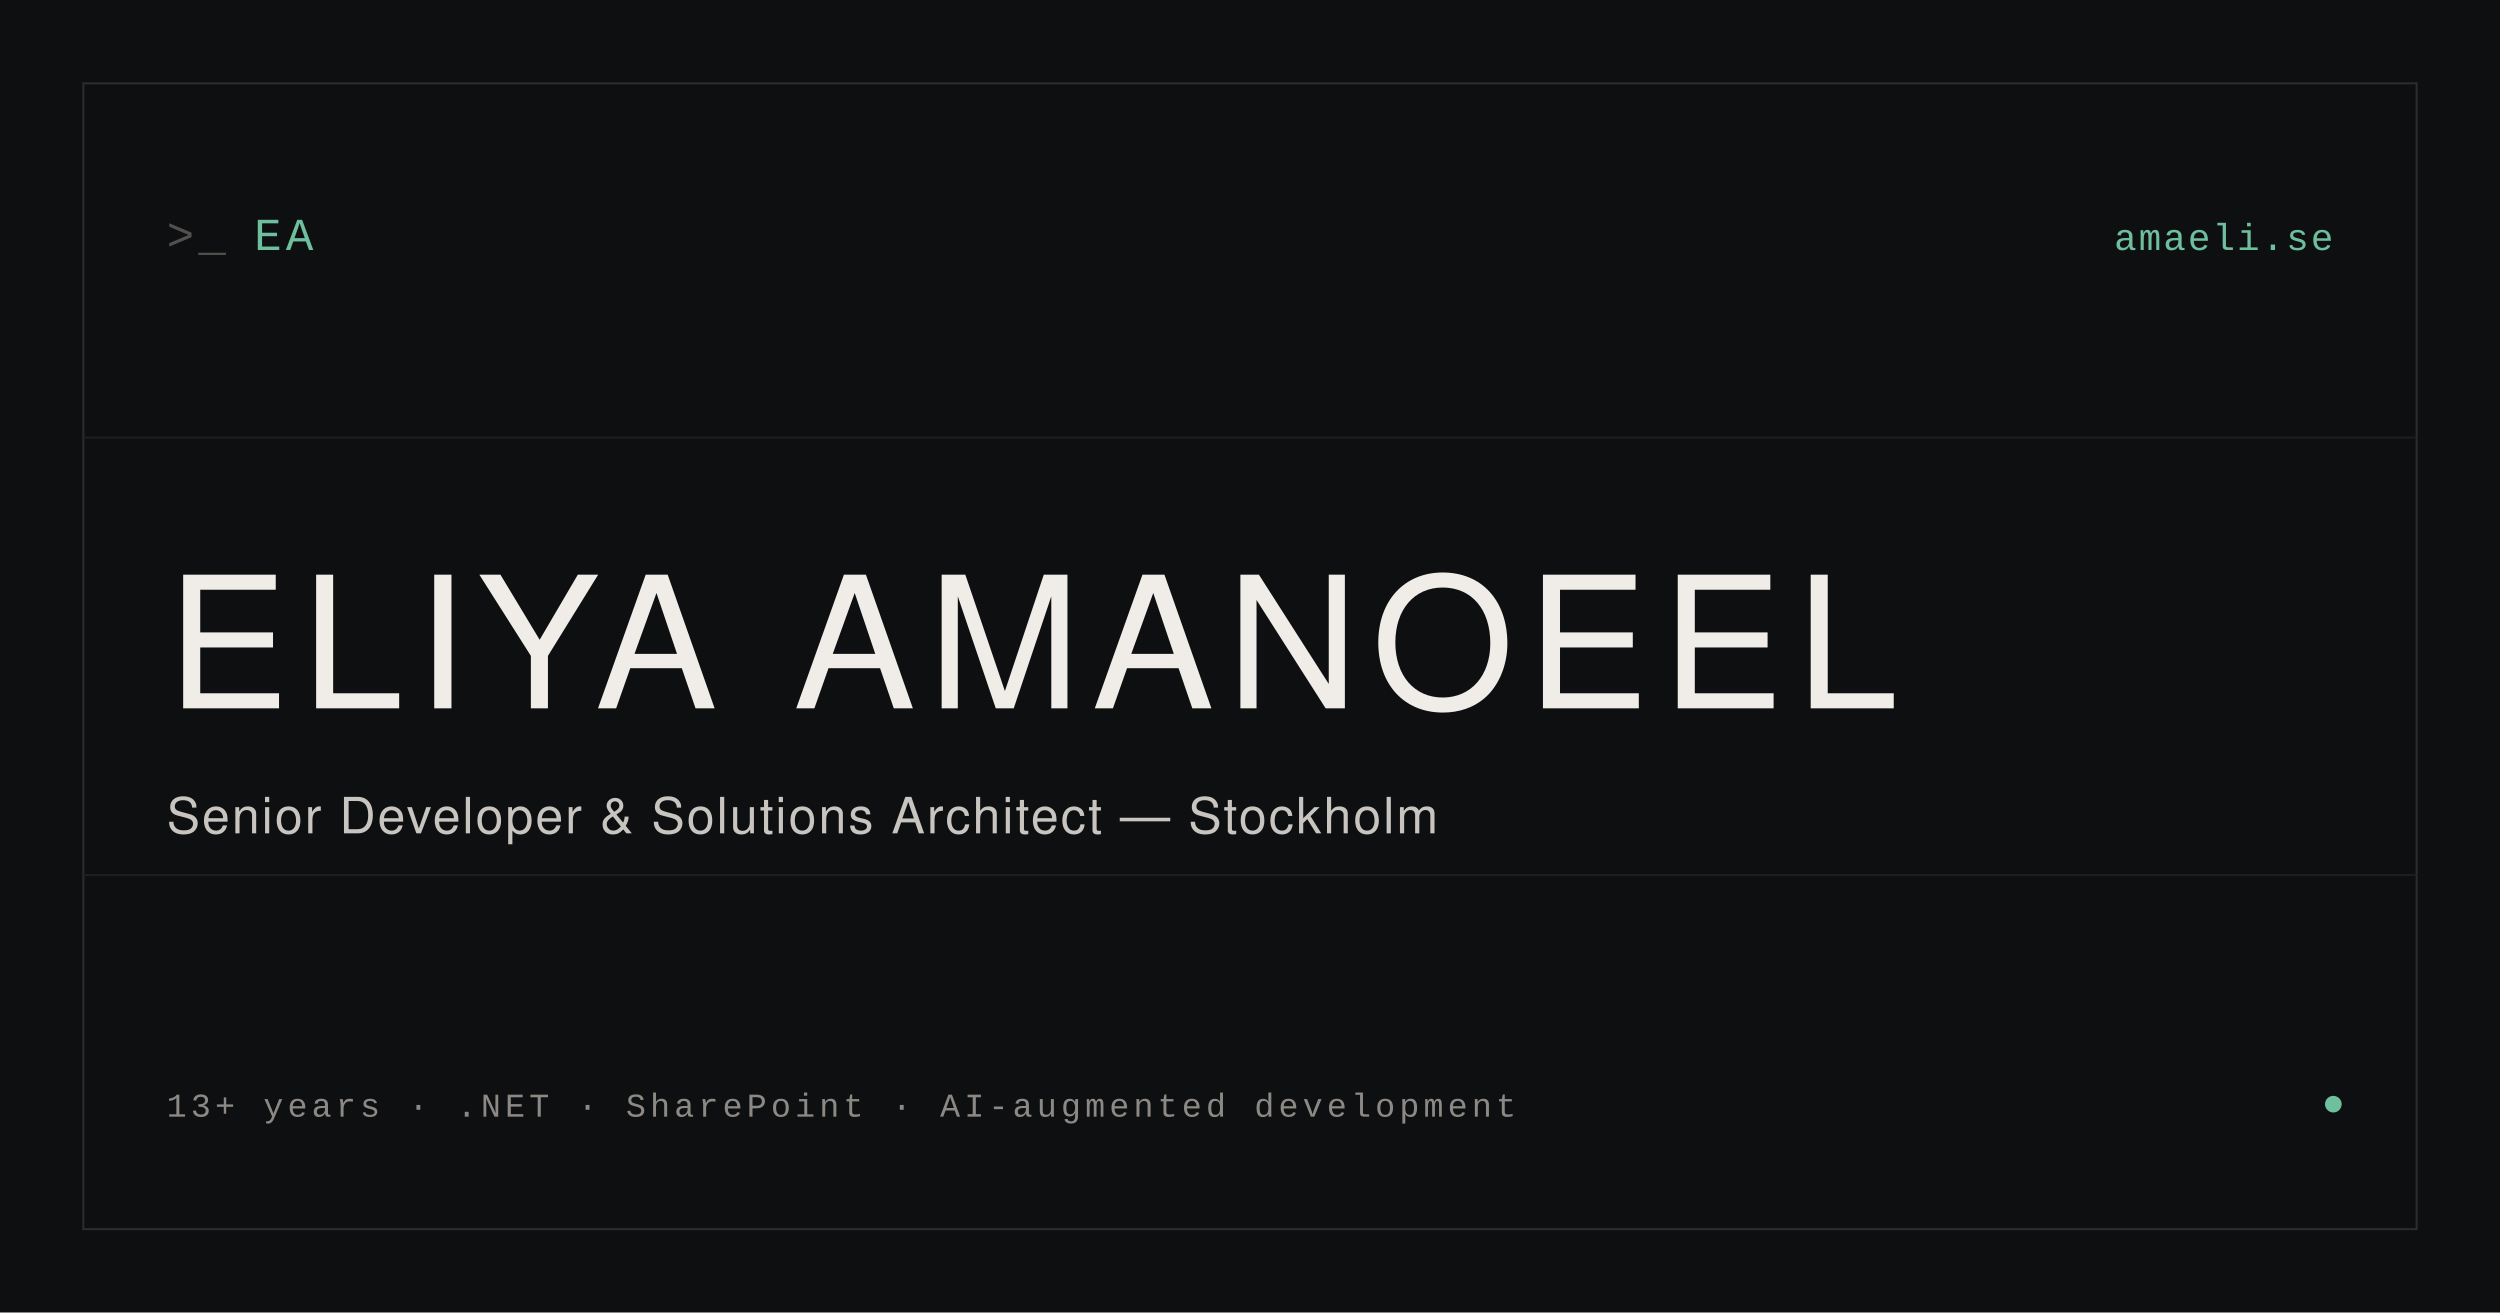
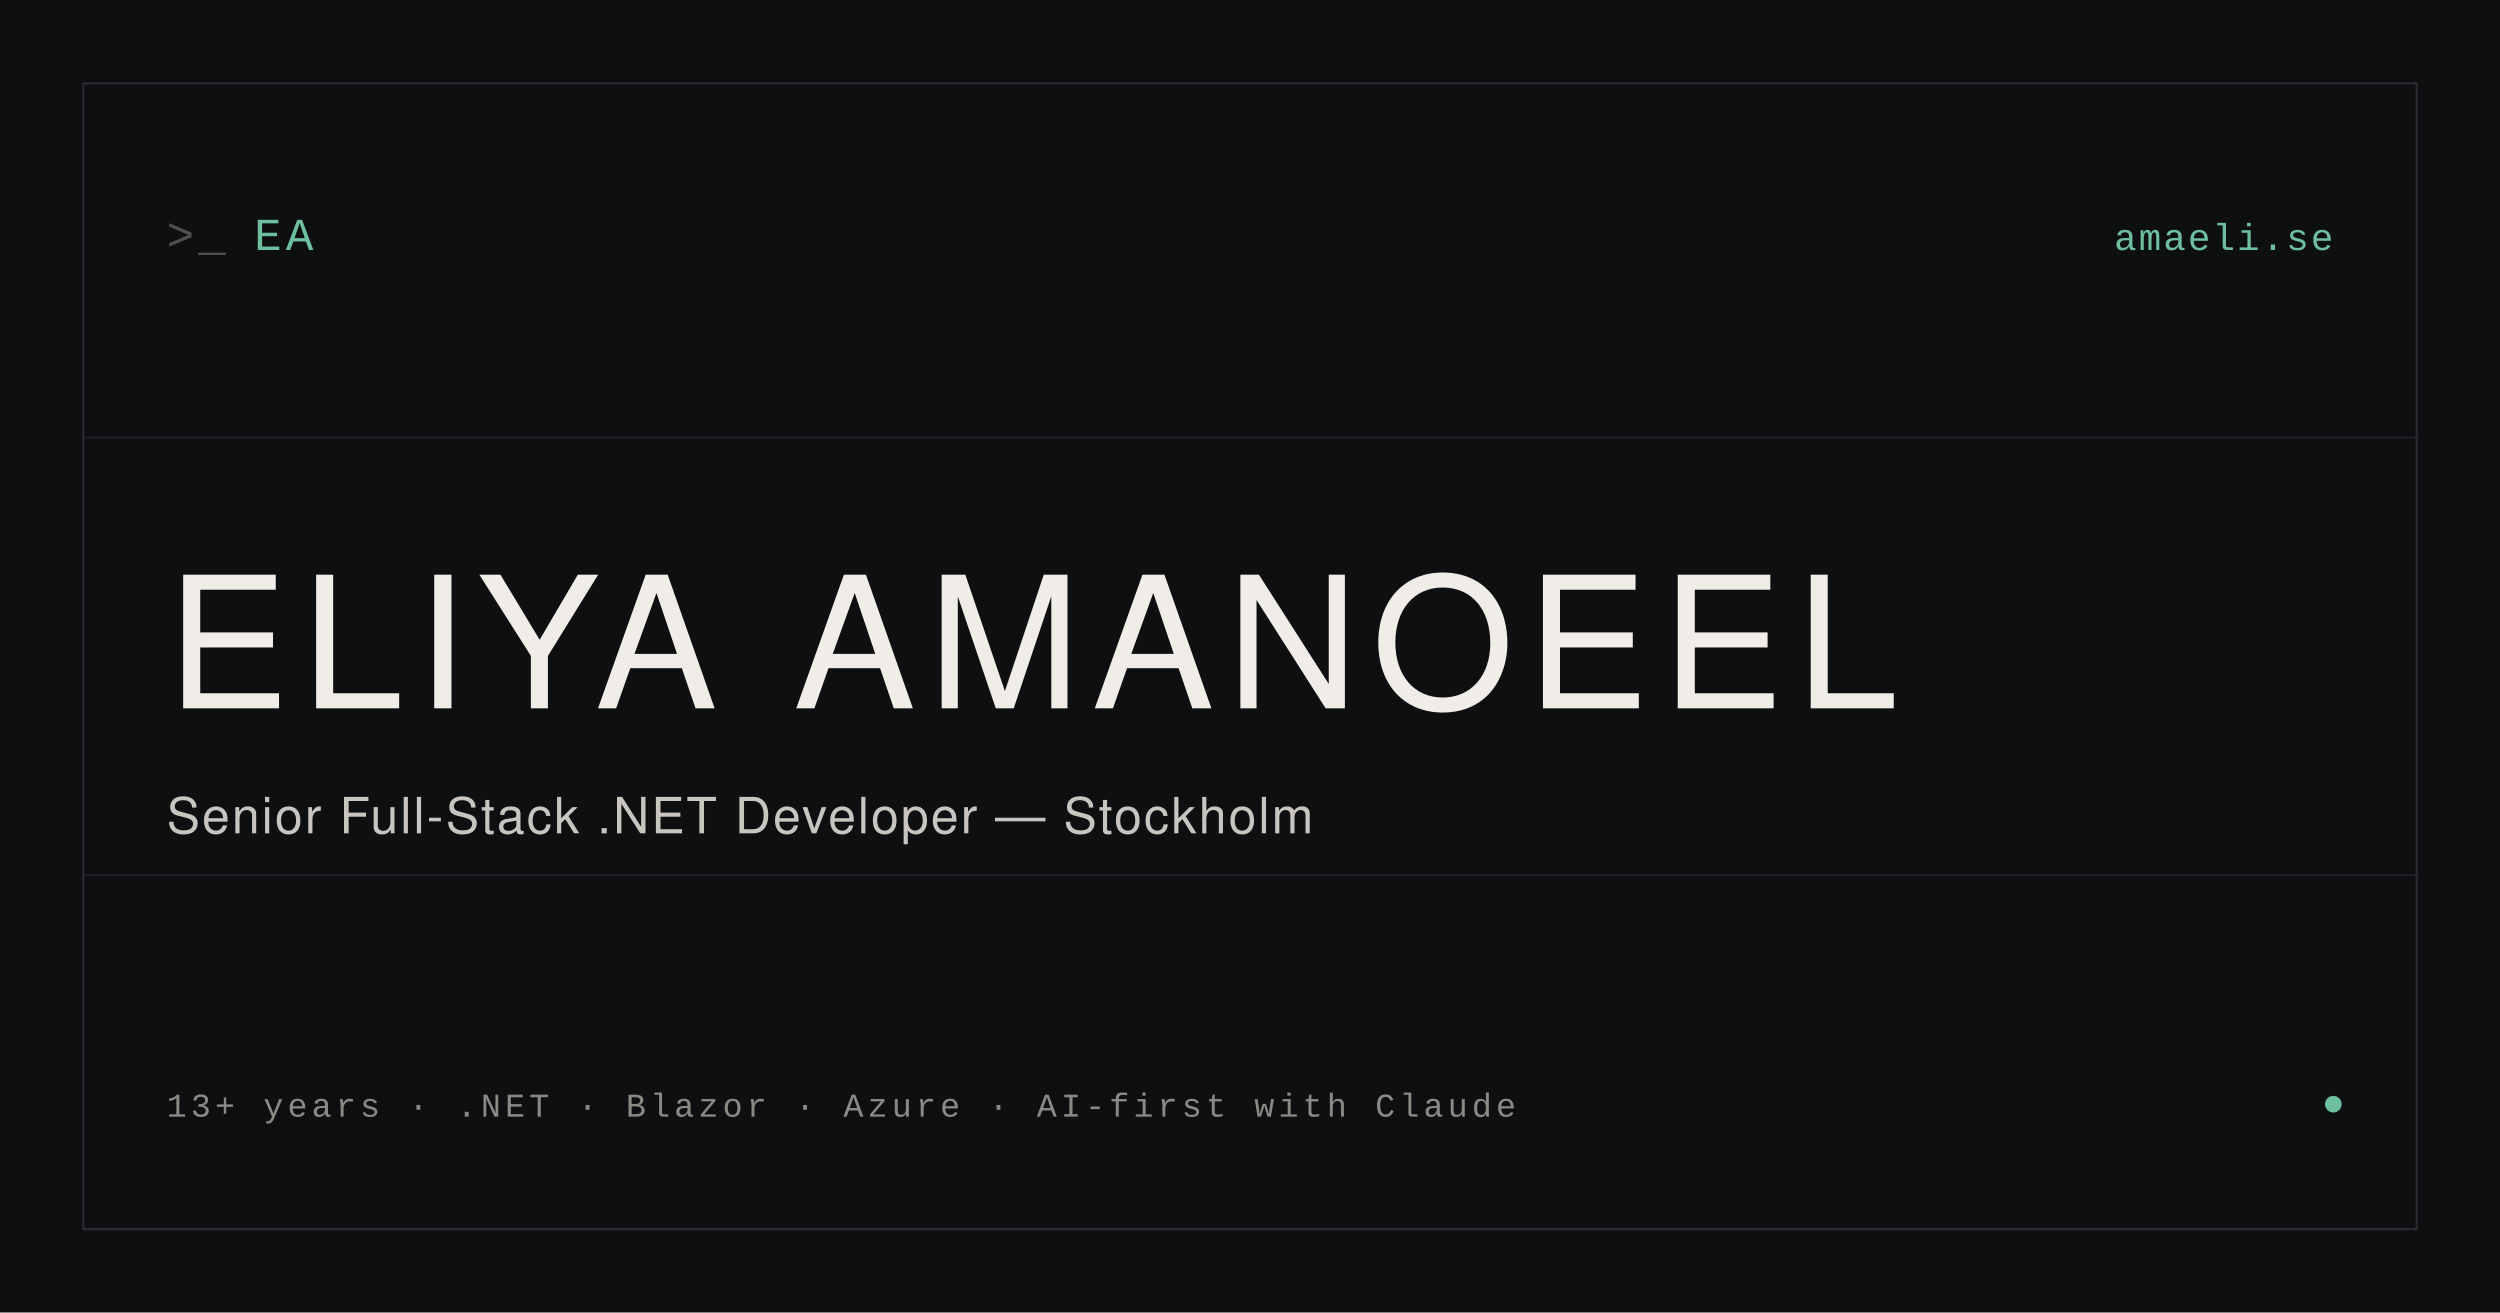
<svg xmlns="http://www.w3.org/2000/svg" width="1200" height="630" viewBox="0 0 1200 630">
  <rect width="1200" height="630" fill="#0E0F11" />
  <rect x="40" y="40" width="1120" height="550" fill="none" stroke="#2A2C30" stroke-width="1" />
  <line x1="40" y1="210" x2="1160" y2="210" stroke="#1C1E21" stroke-width="1" />
  <line x1="40" y1="420" x2="1160" y2="420" stroke="#1C1E21" stroke-width="1" />
  <text x="80" y="120" font-family="'Courier New', Courier, monospace" font-size="22" font-weight="500" fill="#52504D" letter-spacing="2">&gt;_</text>
  <text x="122" y="120" font-family="'Courier New', Courier, monospace" font-size="22" font-weight="500" fill="#6EBF9E" letter-spacing="2">EA</text>
  <text x="1120" y="120" font-family="'Courier New', Courier, monospace" font-size="18" fill="#6EBF9E" text-anchor="end" letter-spacing="1">amaeli.se</text>
  <text x="80" y="340" font-family="'Helvetica Neue', Helvetica, Arial, sans-serif" font-size="88" font-weight="300" fill="#F0EDE8" letter-spacing="6">ELIYA AMANOEEL</text>
-   <text x="80" y="400" font-family="'Helvetica Neue', Helvetica, Arial, sans-serif" font-size="24" font-weight="400" fill="#C8C4BF" letter-spacing="1">Senior Developer &amp; Solutions Architect — Stockholm</text>
-   <text x="80" y="536" font-family="'Courier New', Courier, monospace" font-size="16" fill="#8C8985" letter-spacing="2">13+ years · .NET · SharePoint · AI-augmented development</text>
+   <text x="80" y="400" font-family="'Helvetica Neue', Helvetica, Arial, sans-serif" font-size="24" font-weight="400" fill="#C8C4BF" letter-spacing="1">Senior Full-Stack .NET Developer — Stockholm</text>
+   <text x="80" y="536" font-family="'Courier New', Courier, monospace" font-size="16" fill="#8C8985" letter-spacing="2">13+ years · .NET · Blazor · Azure · AI-first with Claude</text>
  <circle cx="1120" cy="530" r="4" fill="#6EBF9E" />
</svg>
